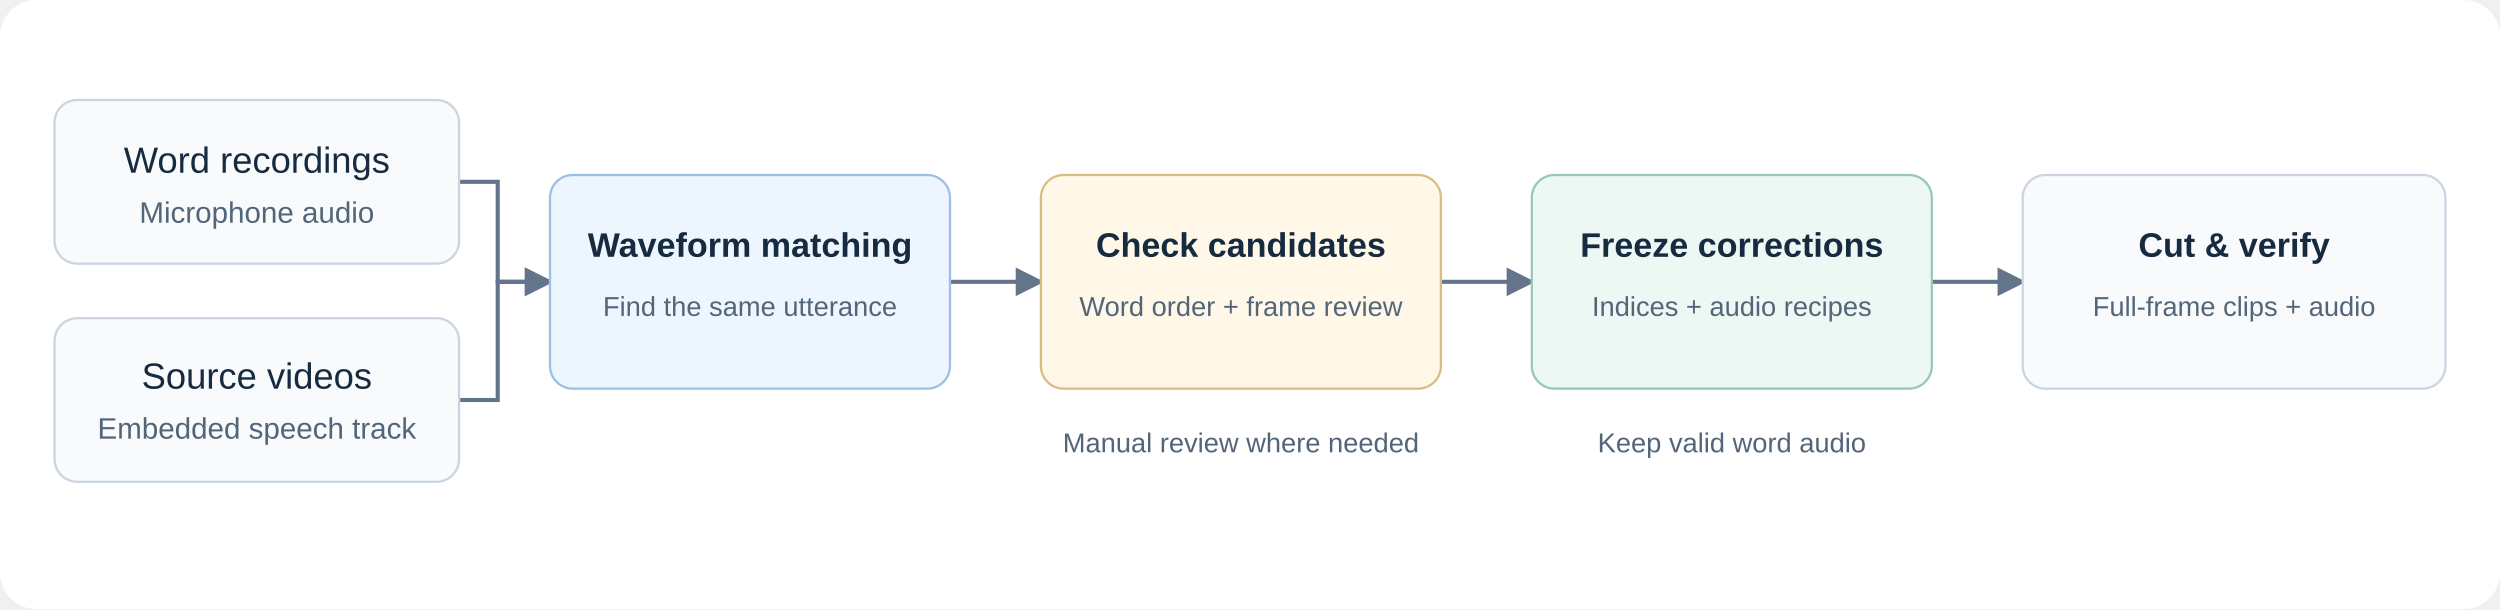
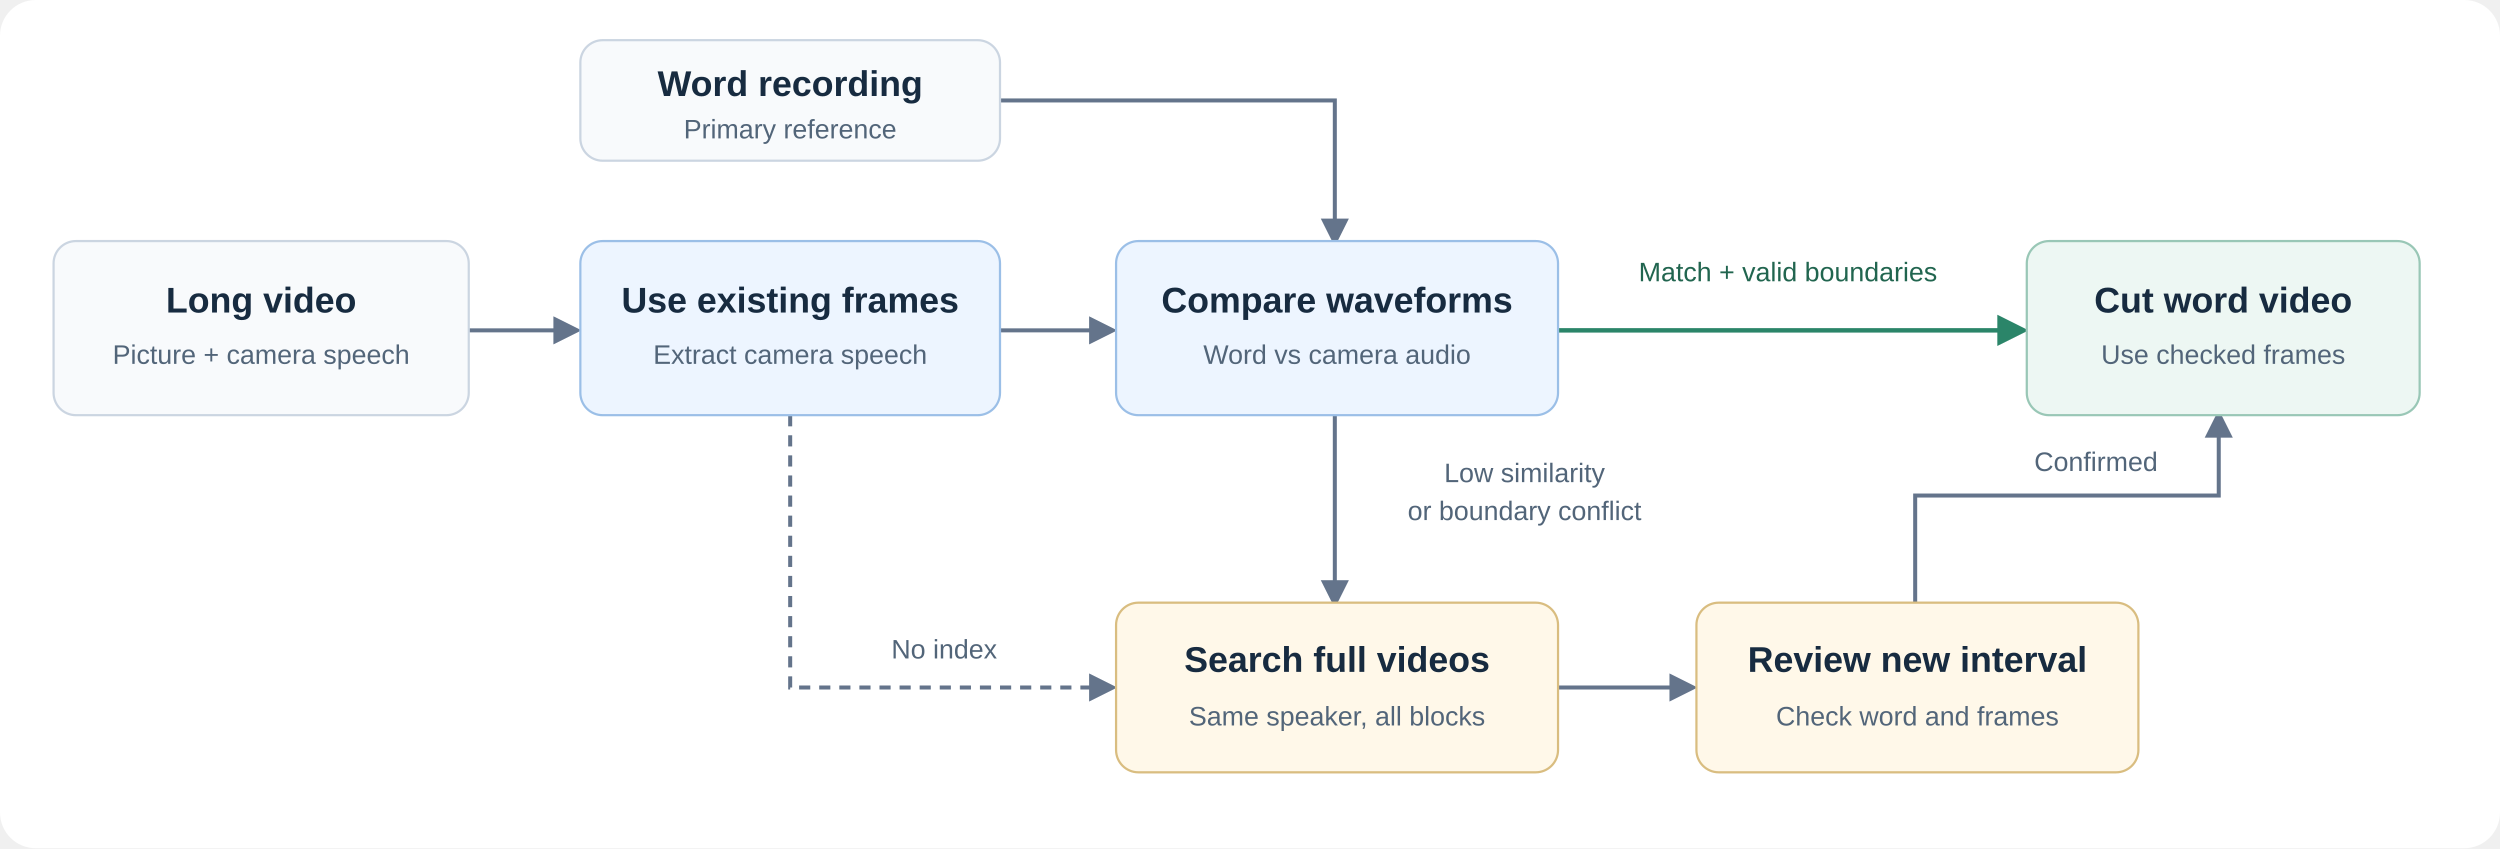
- <svg xmlns="http://www.w3.org/2000/svg" width="1100" height="268" viewBox="0 0 1100 268" role="img" aria-labelledby="title desc">
+ <svg xmlns="http://www.w3.org/2000/svg" width="1120" height="380" viewBox="0 0 1120 380" role="img" aria-labelledby="title desc">
  <defs>
    <marker id="arrow" viewBox="0 0 10 10" refX="8" refY="5" markerWidth="7" markerHeight="7" orient="auto-start-reverse">
-       <path d="M 0 0 L 10 5 L 0 10 z" fill="#64748b" />
+       <path d="M0 0 L10 5 L0 10z" fill="#64748b" />
+     </marker>
+     <marker id="passArrow" viewBox="0 0 10 10" refX="8" refY="5" markerWidth="7" markerHeight="7" orient="auto-start-reverse">
+       <path d="M0 0 L10 5 L0 10z" fill="#2b8569" />
    </marker>
  </defs>
-   <rect width="1100" height="268" rx="16" fill="#fff" />
+   <rect width="1120" height="380" rx="16" fill="white" />
  <g font-family="Arial, Helvetica, sans-serif" fill="#172b40">
    <g fill="none" stroke="#64748b" stroke-width="1.8" marker-end="url(#arrow)">
-       <path d="M202 80 H219 V124 H241" />
-       <path d="M202 176 H219 V124 H241" />
-       <path d="M418 124 H457" />
-       <path d="M634 124 H673" />
-       <path d="M850 124 H889" />
+       <path d="M210 148 H258" />
+       <path d="M448 148 H498" />
+       <path d="M448 45 H598 V108" />
+       <path d="M598 186 V270" />
+       <path d="M354 186 V308 H498" stroke-dasharray="5 4" />
+       <path d="M698 308 H758" />
+       <path d="M858 270 V222 H994 V186" />
    </g>
-     <g stroke="#cbd5e1" fill="#f8fafc">
-       <rect x="24" y="44" width="178" height="72" rx="10" />
-       <rect x="24" y="140" width="178" height="72" rx="10" />
+     <path d="M698 148 H906" fill="none" stroke="#2b8569" stroke-width="2" marker-end="url(#passArrow)" />
+     <rect x="24" y="108" width="186" height="78" rx="10" fill="#f8fafc" stroke="#cbd5e1" />
+     <rect x="260" y="108" width="188" height="78" rx="10" fill="#edf5ff" stroke="#9bbfe7" />
+     <rect x="260" y="18" width="188" height="54" rx="10" fill="#f8fafc" stroke="#cbd5e1" />
+     <rect x="500" y="108" width="198" height="78" rx="10" fill="#edf5ff" stroke="#9bbfe7" />
+     <rect x="908" y="108" width="176" height="78" rx="10" fill="#edf7f3" stroke="#99c7b6" />
+     <rect x="500" y="270" width="198" height="76" rx="10" fill="#fff8e9" stroke="#d9bd80" />
+     <rect x="760" y="270" width="198" height="76" rx="10" fill="#fff8e9" stroke="#d9bd80" />
+     <g font-size="16" font-weight="600" text-anchor="middle">
+       <text x="117" y="140">Long video</text>
+       <text x="354" y="43">Word recording</text>
+       <text x="354" y="140">Use existing frames</text>
+       <text x="599" y="140">Compare waveforms</text>
+       <text x="996" y="140">Cut word video</text>
+       <text x="599" y="301">Search full videos</text>
+       <text x="859" y="301">Review new interval</text>
    </g>
-     <g font-size="16" text-anchor="middle">
-       <text x="113" y="76">Word recordings</text>
-       <text x="113" y="98" font-size="13" fill="#526579">Microphone audio</text>
-       <text x="113" y="171">Source videos</text>
-       <text x="113" y="193" font-size="13" fill="#526579">Embedded speech track</text>
-     </g>
-     <rect x="242" y="77" width="176" height="94" rx="10" fill="#edf5ff" stroke="#9bbfe7" />
-     <rect x="458" y="77" width="176" height="94" rx="10" fill="#fff8e9" stroke="#d9bd80" />
-     <rect x="674" y="77" width="176" height="94" rx="10" fill="#edf7f3" stroke="#99c7b6" />
-     <rect x="890" y="77" width="186" height="94" rx="10" fill="#f8fafc" stroke="#cbd5e1" />
-     <g font-size="15" font-weight="600" text-anchor="middle">
-       <text x="330" y="113">Waveform matching</text>
-       <text x="546" y="113">Check candidates</text>
-       <text x="762" y="113">Freeze corrections</text>
-       <text x="983" y="113">Cut &amp; verify</text>
-     </g>
-     <g font-size="12" text-anchor="middle" fill="#526579">
-       <text x="330" y="139">Find the same utterance</text>
-       <text x="546" y="139">Word order + frame review</text>
-       <text x="762" y="139">Indices + audio recipes</text>
-       <text x="983" y="139">Full-frame clips + audio</text>
-       <text x="546" y="199">Manual review where needed</text>
-       <text x="762" y="199">Keep valid word audio</text>
+     <g font-size="12" fill="#526579" text-anchor="middle">
+       <text x="117" y="163">Picture + camera speech</text>
+       <text x="354" y="62">Primary reference</text>
+       <text x="354" y="163">Extract camera speech</text>
+       <text x="599" y="163">Word vs camera audio</text>
+       <text x="996" y="163">Use checked frames</text>
+       <text x="599" y="325">Same speaker, all blocks</text>
+       <text x="859" y="325">Check word and frames</text>
+       <text x="801" y="126" fill="#21654f">Match + valid boundaries</text>
+       <text x="683" y="216">Low similarity</text>
+       <text x="683" y="233">or boundary conflict</text>
+       <text x="423" y="295">No index</text>
+       <text x="939" y="211">Confirmed</text>
    </g>
  </g>
</svg>
